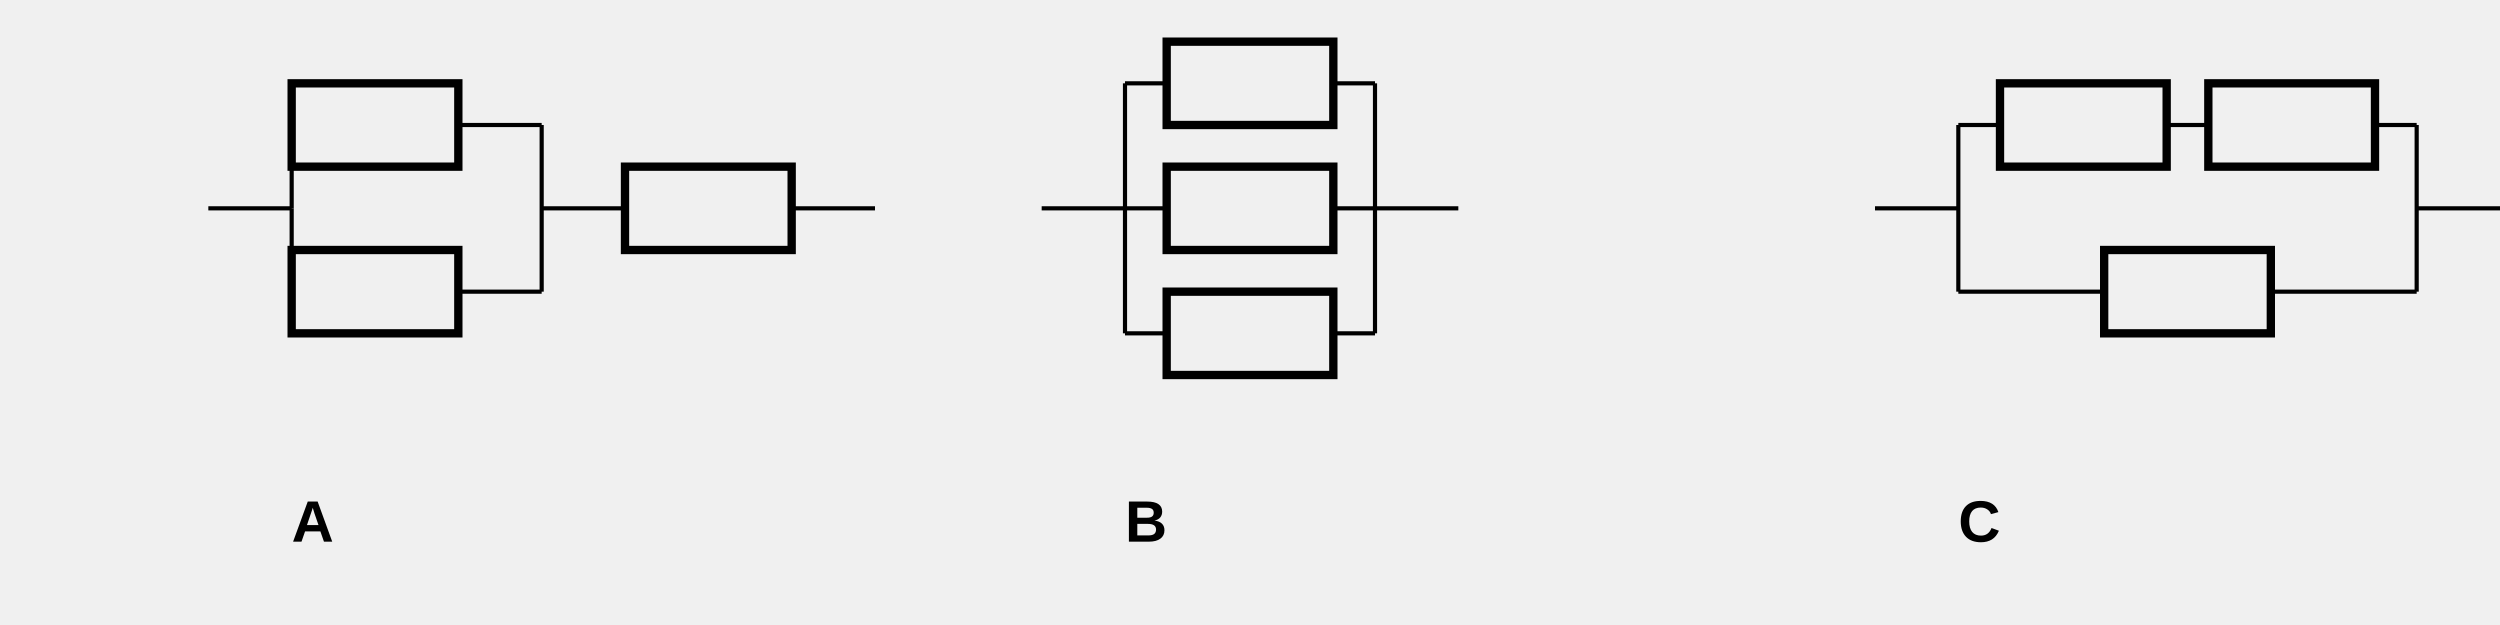
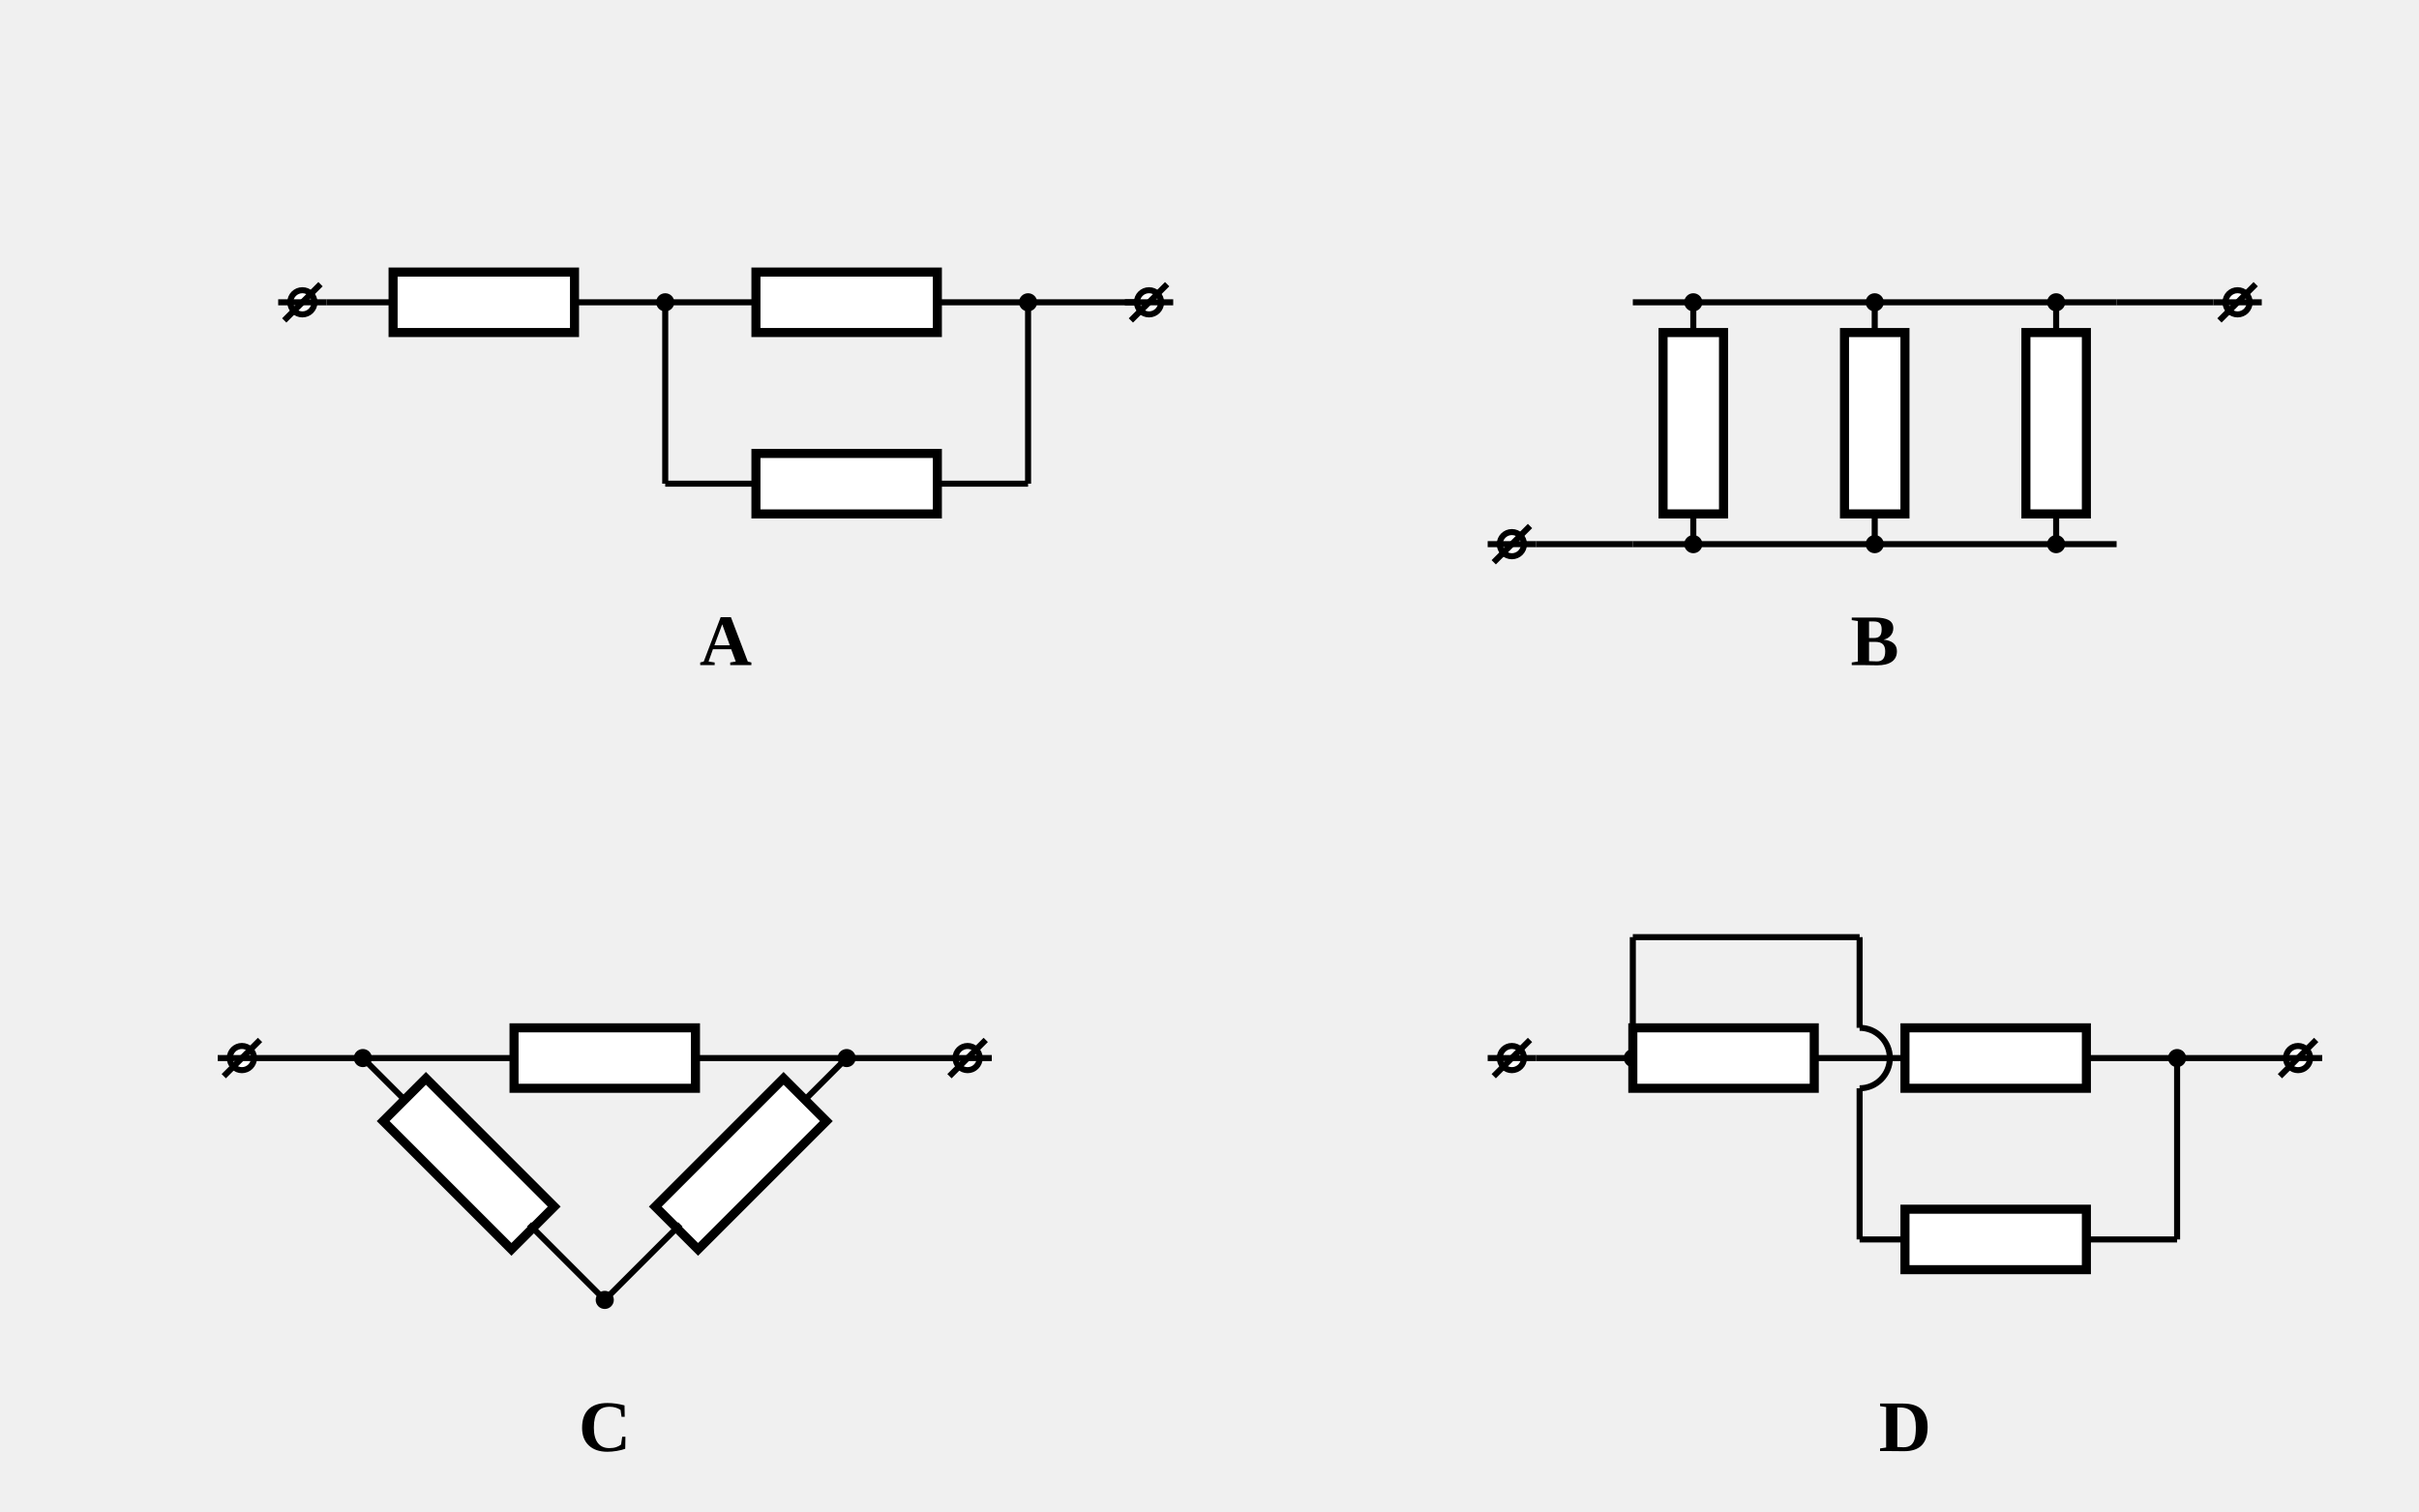
- <svg xmlns="http://www.w3.org/2000/svg" viewBox="0 0 600 150">
+ <svg xmlns="http://www.w3.org/2000/svg" width="800" height="500" viewBox="0 0 800 500">
  <defs>
    <g id="resistor">
-       <rect x="0" y="-10" width="40" height="20" fill="none" stroke="black" stroke-width="2" />
+       <rect x="-30" y="-10" width="60" height="20" fill="white" stroke="black" stroke-width="3" />
    </g>
-     <marker id="dot" markerWidth="6" markerHeight="6" refX="3" refY="3">
-       <circle cx="3" cy="3" r="2" fill="black" />
-     </marker>
+     <g id="terminal">
+       <circle cx="0" cy="0" r="4" fill="white" stroke="black" stroke-width="2" />
+       <line x1="-8" y1="0" x2="8" y2="0" stroke="black" stroke-width="2" />
+       <line x1="6" y1="-6" x2="-6" y2="6" stroke="black" stroke-width="2" />
+     </g>
+     <circle id="node" cx="0" cy="0" r="3" fill="black" />
  </defs>
-   <g transform="translate(50, 50)">
-     <text x="20" y="80" font-family="Arial" font-size="14" font-weight="bold">A</text>
-     <line x1="0" y1="0" x2="20" y2="0" stroke="black" />
-     <line x1="20" y1="0" x2="20" y2="-20" stroke="black" />
-     <line x1="20" y1="0" x2="20" y2="20" stroke="black" />
-     <use href="#resistor" x="20" y="-20" />
-     <use href="#resistor" x="20" y="20" />
-     <line x1="60" y1="-20" x2="80" y2="-20" stroke="black" />
-     <line x1="60" y1="20" x2="80" y2="20" stroke="black" />
-     <line x1="80" y1="-20" x2="80" y2="20" stroke="black" />
-     <line x1="80" y1="0" x2="100" y2="0" stroke="black" />
+   <g transform="translate(100, 100)">
+     <use href="#terminal" x="0" y="0" />
+     <line x1="8" y1="0" x2="30" y2="0" stroke="black" stroke-width="2" />
+     <use href="#resistor" x="60" y="0" />
+     <line x1="90" y1="0" x2="120" y2="0" stroke="black" stroke-width="2" />
+     <use href="#node" x="120" y="0" />
+     <line x1="120" y1="0" x2="150" y2="0" stroke="black" stroke-width="2" />
+     <use href="#resistor" x="180" y="0" />
+     <line x1="210" y1="0" x2="240" y2="0" stroke="black" stroke-width="2" />
+     <line x1="120" y1="0" x2="120" y2="60" stroke="black" stroke-width="2" />
+     <line x1="120" y1="60" x2="150" y2="60" stroke="black" stroke-width="2" />
+     <use href="#resistor" x="180" y="60" />
+     <line x1="210" y1="60" x2="240" y2="60" stroke="black" stroke-width="2" />
+     <line x1="240" y1="60" x2="240" y2="0" stroke="black" stroke-width="2" />
+     <use href="#node" x="240" y="0" />
+     <line x1="240" y1="0" x2="280" y2="0" stroke="black" stroke-width="2" />
+     <use href="#terminal" x="280" y="0" />
+     <text x="140" y="120" text-anchor="middle" font-size="24" font-weight="bold">A</text>
+   </g>
+   <g transform="translate(500, 100)">
+     <use href="#terminal" x="0" y="80" />
+     <line x1="8" y1="80" x2="40" y2="80" stroke="black" stroke-width="2" />
+     <line x1="40" y1="80" x2="200" y2="80" stroke="black" stroke-width="2" />
+     <line x1="40" y1="0" x2="200" y2="0" stroke="black" stroke-width="2" />
+     <line x1="200" y1="0" x2="232" y2="0" stroke="black" stroke-width="2" />
+     <use href="#terminal" x="240" y="0" />
+     <line x1="60" y1="0" x2="60" y2="10" stroke="black" stroke-width="2" />
+     <g transform="translate(60, 40) rotate(90)">
+       <use href="#resistor" />
+     </g>
+     <line x1="60" y1="70" x2="60" y2="80" stroke="black" stroke-width="2" />
+     <use href="#node" x="60" y="80" />
+     <use href="#node" x="60" y="0" />
+     <line x1="120" y1="0" x2="120" y2="10" stroke="black" stroke-width="2" />
+     <g transform="translate(120, 40) rotate(90)">
+       <use href="#resistor" />
+     </g>
+     <line x1="120" y1="70" x2="120" y2="80" stroke="black" stroke-width="2" />
+     <use href="#node" x="120" y="80" />
+     <use href="#node" x="120" y="0" />
+     <line x1="180" y1="0" x2="180" y2="10" stroke="black" stroke-width="2" />
+     <g transform="translate(180, 40) rotate(90)">
+       <use href="#resistor" />
+     </g>
+     <line x1="180" y1="70" x2="180" y2="80" stroke="black" stroke-width="2" />
+     <use href="#node" x="180" y="80" />
+     <use href="#node" x="180" y="0" />
+     <text x="120" y="120" text-anchor="middle" font-size="24" font-weight="bold">B</text>
+   </g>
+   <g transform="translate(100, 350)">
+     <use href="#terminal" x="-20" y="0" />
+     <line x1="-12" y1="0" x2="20" y2="0" stroke="black" stroke-width="2" />
+     <use href="#node" x="20" y="0" />
+     <line x1="20" y1="0" x2="70" y2="0" stroke="black" stroke-width="2" />
    <use href="#resistor" x="100" y="0" />
-     <line x1="140" y1="0" x2="160" y2="0" stroke="black" />
+     <line x1="130" y1="0" x2="180" y2="0" stroke="black" stroke-width="2" />
+     <use href="#node" x="180" y="0" />
+     <line x1="180" y1="0" x2="212" y2="0" stroke="black" stroke-width="2" />
+     <use href="#terminal" x="220" y="0" />
+     <line x1="20" y1="0" x2="35" y2="15" stroke="black" stroke-width="2" />
+     <g transform="translate(55, 35) rotate(45)">
+       <use href="#resistor" />
+     </g>
+     <line x1="75" y1="55" x2="100" y2="80" stroke="black" stroke-width="2" />
+     <line x1="180" y1="0" x2="165" y2="15" stroke="black" stroke-width="2" />
+     <g transform="translate(145, 35) rotate(-45)">
+       <use href="#resistor" />
+     </g>
+     <line x1="125" y1="55" x2="100" y2="80" stroke="black" stroke-width="2" />
+     <use href="#node" x="100" y="80" />
+     <text x="100" y="130" text-anchor="middle" font-size="24" font-weight="bold">C</text>
  </g>
-   <g transform="translate(250, 50)">
-     <text x="20" y="80" font-family="Arial" font-size="14" font-weight="bold">B</text>
-     <line x1="0" y1="0" x2="20" y2="0" stroke="black" />
-     <line x1="20" y1="-30" x2="20" y2="30" stroke="black" />
-     <use href="#resistor" x="30" y="-30" />
-     <use href="#resistor" x="30" y="0" />
-     <use href="#resistor" x="30" y="30" />
-     <line x1="20" y1="-30" x2="30" y2="-30" stroke="black" />
-     <line x1="20" y1="0" x2="30" y2="0" stroke="black" />
-     <line x1="20" y1="30" x2="30" y2="30" stroke="black" />
-     <line x1="70" y1="-30" x2="80" y2="-30" stroke="black" />
-     <line x1="70" y1="0" x2="80" y2="0" stroke="black" />
-     <line x1="70" y1="30" x2="80" y2="30" stroke="black" />
-     <line x1="80" y1="-30" x2="80" y2="30" stroke="black" />
-     <line x1="80" y1="0" x2="100" y2="0" stroke="black" />
-   </g>
-   <g transform="translate(450, 50)">
-     <text x="20" y="80" font-family="Arial" font-size="14" font-weight="bold">C</text>
-     <line x1="0" y1="0" x2="20" y2="0" stroke="black" />
-     <line x1="20" y1="-20" x2="20" y2="20" stroke="black" />
-     <line x1="20" y1="-20" x2="30" y2="-20" stroke="black" />
-     <use href="#resistor" x="30" y="-20" />
-     <line x1="70" y1="-20" x2="80" y2="-20" stroke="black" />
-     <use href="#resistor" x="80" y="-20" />
-     <line x1="120" y1="-20" x2="130" y2="-20" stroke="black" />
-     <line x1="20" y1="20" x2="55" y2="20" stroke="black" />
-     <use href="#resistor" x="55" y="20" />
-     <line x1="95" y1="20" x2="130" y2="20" stroke="black" />
-     <line x1="130" y1="-20" x2="130" y2="20" stroke="black" />
-     <line x1="130" y1="0" x2="150" y2="0" stroke="black" />
+   <g transform="translate(500, 350)">
+     <use href="#terminal" x="0" y="0" />
+     <line x1="8" y1="0" x2="40" y2="0" stroke="black" stroke-width="2" />
+     <use href="#node" x="40" y="0" />
+     <use href="#resistor" x="70" y="0" />
+     <line x1="100" y1="0" x2="130" y2="0" stroke="black" stroke-width="2" />
+     <use href="#resistor" x="160" y="0" />
+     <line x1="190" y1="0" x2="220" y2="0" stroke="black" stroke-width="2" />
+     <line x1="40" y1="0" x2="40" y2="-40" stroke="black" stroke-width="2" />
+     <line x1="40" y1="-40" x2="115" y2="-40" stroke="black" stroke-width="2" />
+     <line x1="115" y1="-40" x2="115" y2="-10" stroke="black" stroke-width="2" />
+     <path d="M 115,-10 A 10,10 0 0 1 115,10" fill="none" stroke="black" stroke-width="2" />
+     <line x1="115" y1="10" x2="115" y2="60" stroke="black" stroke-width="2" />
+     <line x1="115" y1="60" x2="130" y2="60" stroke="black" stroke-width="2" />
+     <use href="#resistor" x="160" y="60" />
+     <line x1="190" y1="60" x2="220" y2="60" stroke="black" stroke-width="2" />
+     <line x1="220" y1="60" x2="220" y2="0" stroke="black" stroke-width="2" />
+     <use href="#node" x="220" y="0" />
+     <line x1="220" y1="0" x2="252" y2="0" stroke="black" stroke-width="2" />
+     <use href="#terminal" x="260" y="0" />
+     <text x="130" y="130" text-anchor="middle" font-size="24" font-weight="bold">D</text>
  </g>
</svg>
